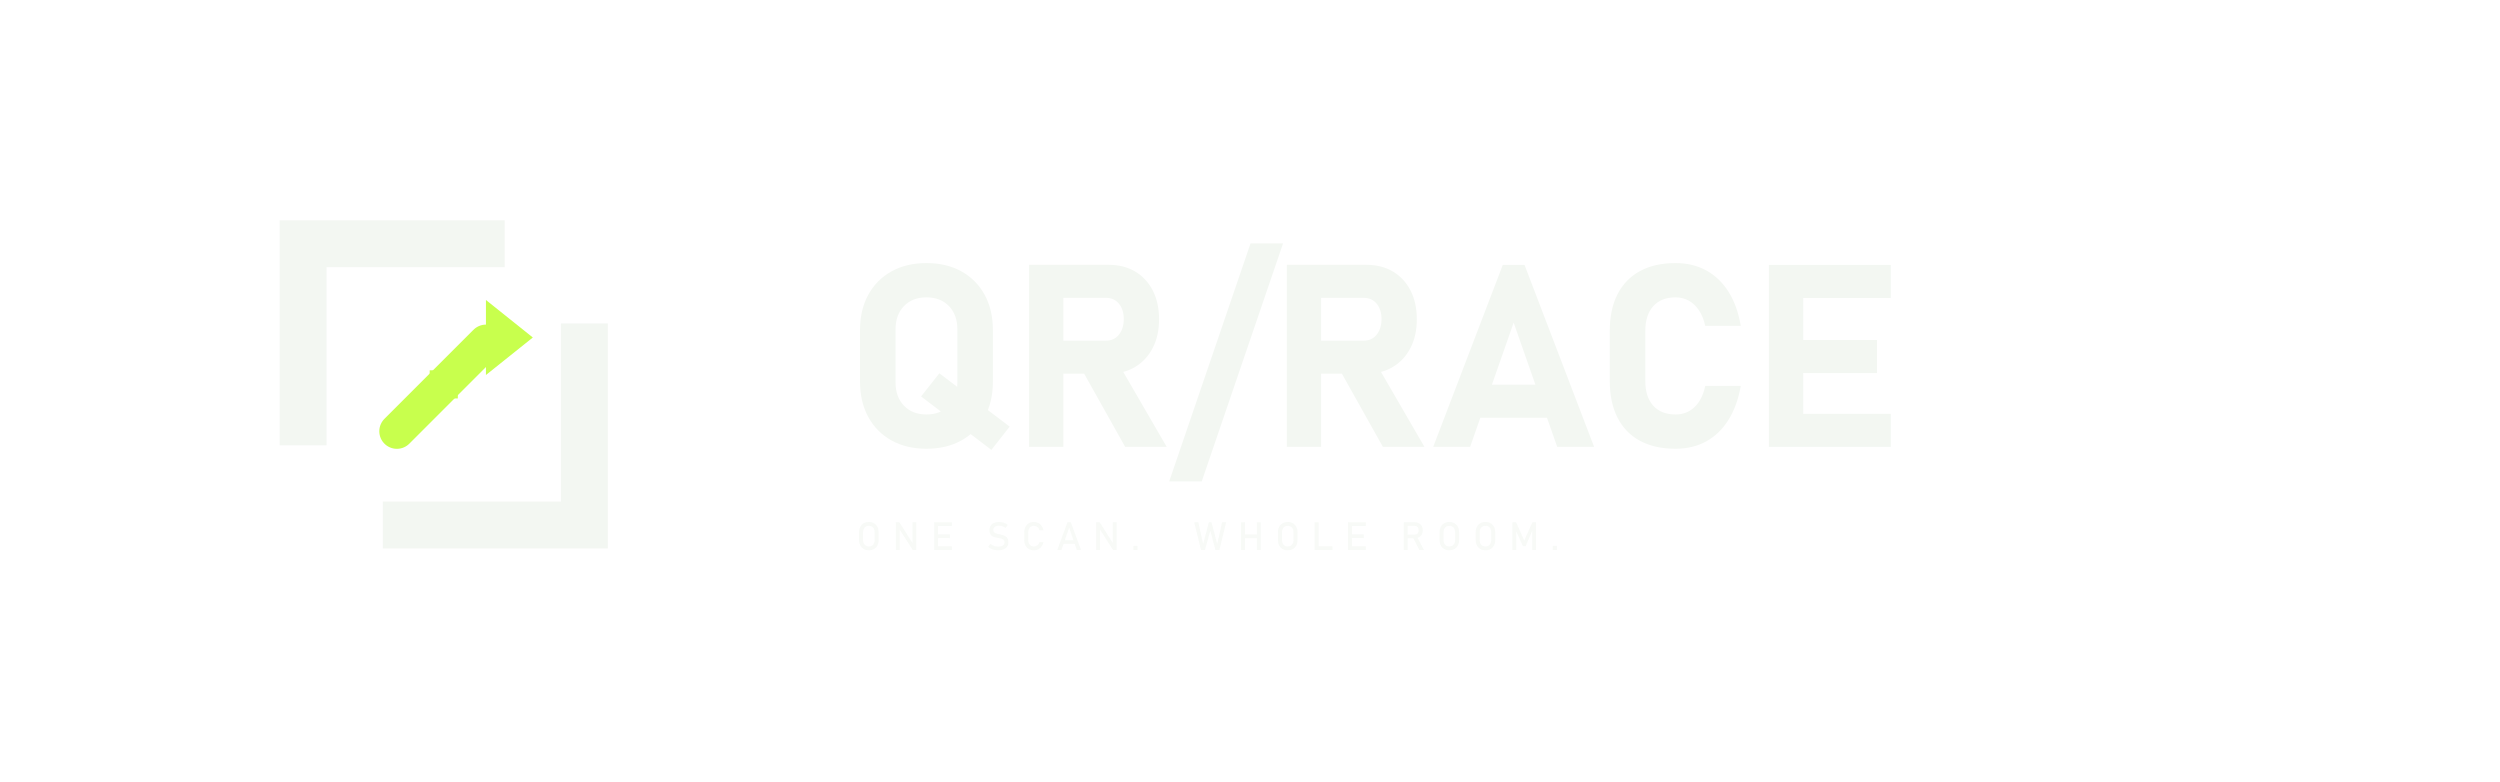
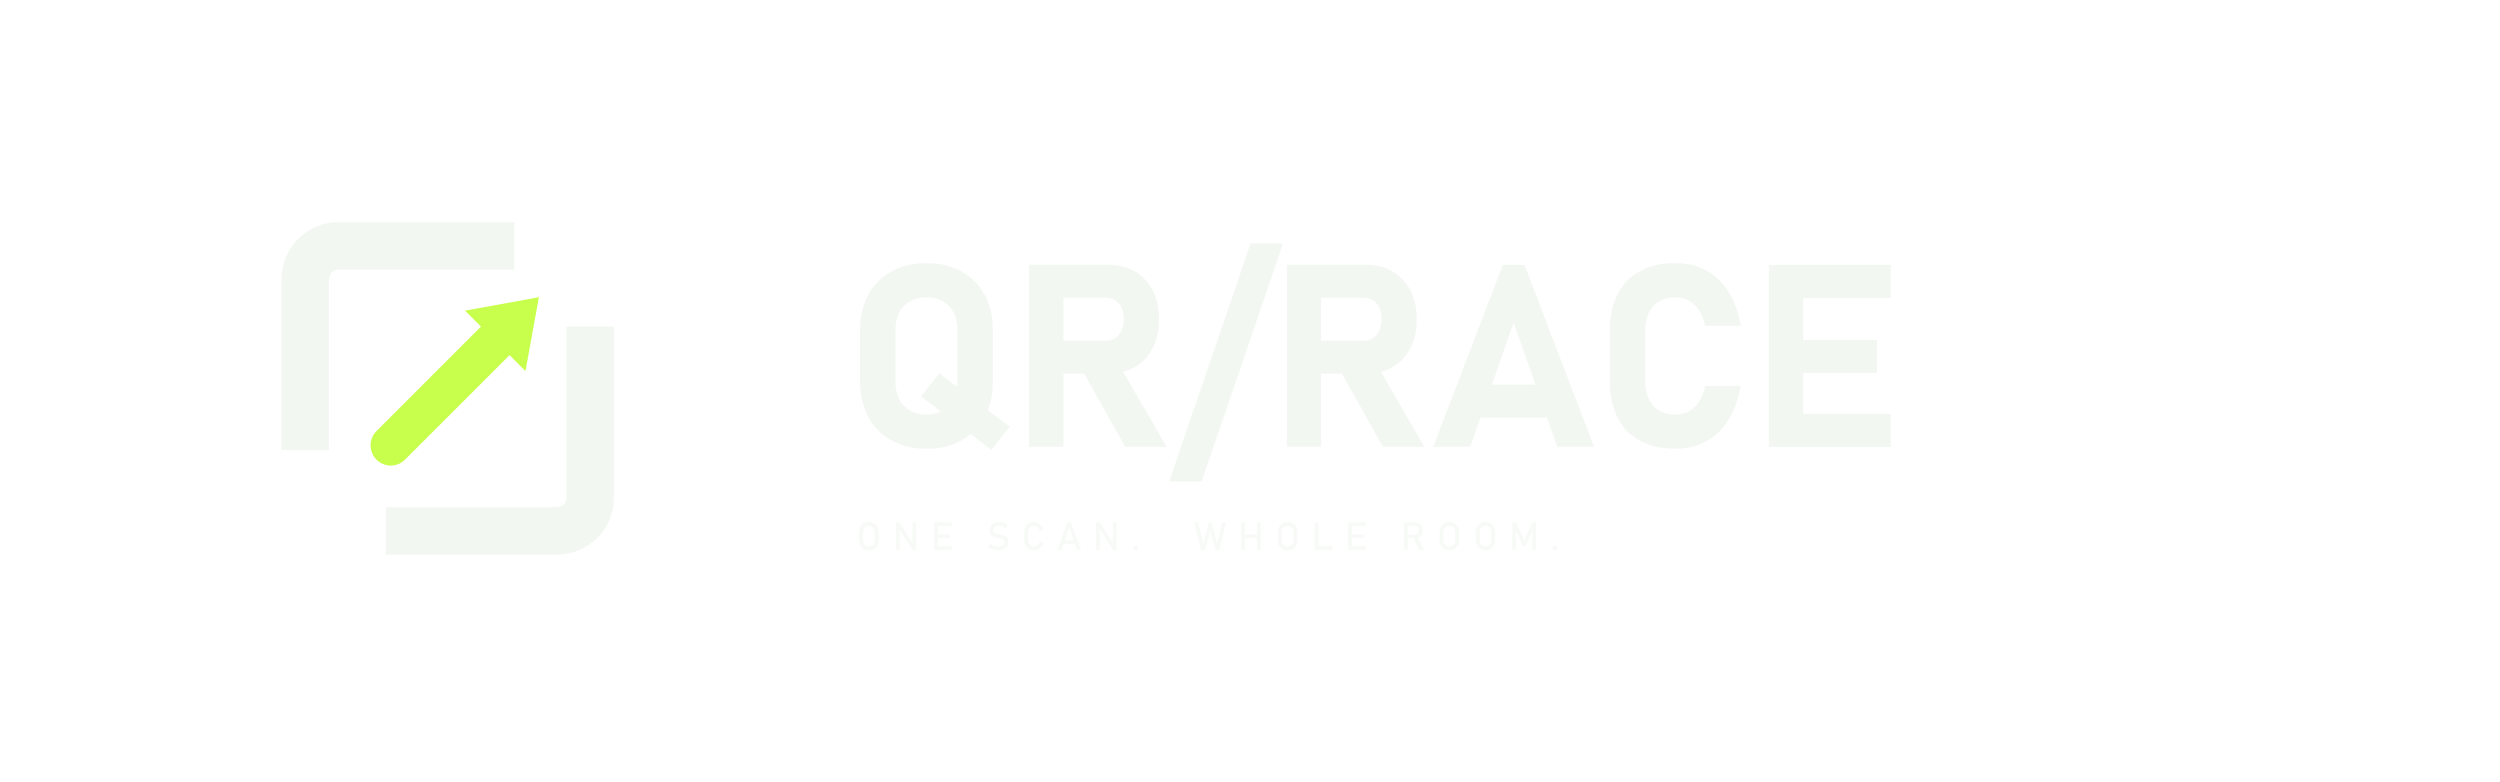
<svg xmlns="http://www.w3.org/2000/svg" viewBox="0 0 1600 500" width="1600" height="500" role="img">
-   <g transform="translate(92 54) scale(0.75)">
-     <path d="M136 288 V136 H288" fill="none" stroke="#F3F7F2" stroke-width="40" stroke-linecap="square" />
-     <path d="M376 224 V376 H224" fill="none" stroke="#F3F7F2" stroke-width="40" stroke-linecap="square" />
-     <path d="M216 296 L292 220" fill="none" stroke="#C8FF4D" stroke-width="30" stroke-linecap="round" />
-     <path d="M292 184 L332 216 L292 248 Z" fill="#C8FF4D" />
-     <rect x="244" y="244" width="24" height="24" fill="#C8FF4D" />
+   <g transform="translate(92 54) scale(0.76)">
+     <g id="relay-frame" fill="none" stroke="#F3F7F2" stroke-width="40" stroke-linecap="square" stroke-linejoin="round">
+       <path d="M136 288V164A28 28 0 0 1 164 136H292M376 224V348A28 28 0 0 1 348 376H224" />
+     </g>
+     <g id="relay-signal" fill="#C8FF4D">
+       <path d="M208 304L296 216" fill="none" stroke="#C8FF4D" stroke-width="34" stroke-linecap="round" />
+       <path d="M332.77 179.23L270.544 190.544L321.456 241.456Z" />
+       <rect x="244" y="244" width="24" height="24" />
+     </g>
  </g>
  <path d="M1180 -24 618 403 764 588 1326 162ZM661 -15Q500.973 -15 381.472 51.5Q261.971 118 195.985 239.0Q130 360 130 521V933Q130 1095 195.985 1215.5Q261.971 1336 381.472 1402.5Q500.973 1469 661 1469Q821.027 1469 940.528 1402.5Q1060.029 1336 1126.015 1215.5Q1192 1095 1192 933V521Q1192 360 1126.015 239.0Q1060.029 118 940.528 51.5Q821.027 -15 661 -15ZM660.59 259Q773 259 840.5 328.97Q908 398.939 908 514V940Q908 1055.838 840.525 1125.419Q773.05 1195 661 1195Q549 1195 481.5 1125.419Q414 1055.838 414 940V514Q414 398.939 481.5 328.97Q549 259 660.59 259Z" fill="#F3F7F2" opacity="1.0" transform="translate(540.00 286.00) scale(0.080078 -0.080078)" />
  <path d="M269 585V849H775Q839 849 877.5 896.0Q916 943 917 1020Q917 1097 878.5 1144.0Q840 1191 775 1191H269V1455H797Q918 1455 1008.5 1401.0Q1099 1347 1149.0 1249.0Q1199 1151 1199 1020Q1199 889 1148.5 791.0Q1098 693 1008.0 639.0Q918 585 797 585ZM160 0V1455H434V0ZM928 0 575 630 868 676 1260 0Z" fill="#F3F7F2" opacity="1.0" transform="translate(645.79 286.00) scale(0.080078 -0.080078)" />
  <path d="M880 1626 230 -276H-30L620 1626Z" fill="#F3F7F2" opacity="1.0" transform="translate(750.69 286.00) scale(0.080078 -0.080078)" />
  <path d="M269 585V849H775Q839 849 877.5 896.0Q916 943 917 1020Q917 1097 878.5 1144.0Q840 1191 775 1191H269V1455H797Q918 1455 1008.5 1401.0Q1099 1347 1149.0 1249.0Q1199 1151 1199 1020Q1199 889 1148.5 791.0Q1098 693 1008.0 639.0Q918 585 797 585ZM160 0V1455H434V0ZM928 0 575 630 868 676 1260 0Z" fill="#F3F7F2" opacity="1.0" transform="translate(810.75 286.00) scale(0.080078 -0.080078)" />
  <path d="M20 0 576 1454H750L1306 0H1011L663 993L315 0ZM287 233V497H1052V233Z" fill="#F3F7F2" opacity="1.0" transform="translate(915.65 286.00) scale(0.080078 -0.080078)" />
  <path d="M656 -15Q489 -15 371.5 48.5Q254 112 192.0 233.5Q130 355 130 527V926Q130 1099 192.0 1220.0Q254 1341 371.5 1405.0Q489 1469 656 1469Q794 1469 901.5 1410.0Q1009 1351 1079.5 1239.0Q1150 1127 1177 967H893Q877 1040 843.5 1090.5Q810 1141 762.5 1168.0Q715 1195 656 1195Q541 1195 477.5 1124.5Q414 1054 414 926V527Q414 399 477.5 329.0Q541 259 656 259Q746 259 808.0 318.5Q870 378 893 487H1177Q1149 328 1078.5 215.5Q1008 103 901.0 44.0Q794 -15 656 -15Z" fill="#F3F7F2" opacity="1.0" transform="translate(1019.84 286.00) scale(0.080078 -0.080078)" />
  <path d="M160 0V1454H434V0ZM259 0V264H1134V0ZM259 590V854H1024V590ZM259 1190V1454H1134V1190Z" fill="#F3F7F2" opacity="1.0" transform="translate(1119.30 286.00) scale(0.080078 -0.080078)" />
  <path d="M661 -15Q507 -15 392.0 51.5Q277 118 213.5 239.0Q150 360 150 521V933Q150 1095 213.5 1215.5Q277 1336 392.0 1402.5Q507 1469 661 1469Q815 1469 930.0 1402.5Q1045 1336 1108.5 1215.5Q1172 1095 1172 933V521Q1172 360 1108.5 239.0Q1045 118 930.0 51.5Q815 -15 661 -15ZM661 186Q798 186 880.5 276.0Q963 366 963 514V940Q963 1089 880.5 1178.5Q798 1268 661 1268Q525 1268 442.0 1178.5Q359 1089 359 940V514Q359 366 442.0 276.0Q525 186 661 186Z" fill="#F3F7F2" opacity="0.62" transform="translate(548.00 352.00) scale(0.012207 -0.012207)" />
  <path d="M180 1V1454H365L1076 330L1052 304V1454H1254V1H1067L358 1108L382 1134V1Z" fill="#F3F7F2" opacity="0.62" transform="translate(571.14 352.00) scale(0.012207 -0.012207)" />
  <path d="M180 0V1454H384V0ZM279 0V194H1114V0ZM279 625V819H1004V625ZM279 1260V1454H1114V1260Z" fill="#F3F7F2" opacity="0.62" transform="translate(595.64 352.00) scale(0.012207 -0.012207)" />
  <path d="M617 -15Q511 -15 417.5 5.0Q324 25 242.5 65.0Q161 105 90 165L217 321Q300 249 400.0 213.0Q500 177 617 177Q775 177 862.0 236.0Q949 295 949 401V402Q949 485 905.0 529.0Q861 573 789.5 594.5Q718 616 633 630Q551 644 467.5 663.0Q384 682 314.0 722.5Q244 763 201.5 839.0Q159 915 159 1042V1043Q159 1246 294.0 1357.5Q429 1469 675 1469Q792 1469 904.0 1431.5Q1016 1394 1122 1317L1006 1155Q923 1217 840.5 1247.0Q758 1277 675 1277Q526 1277 443.5 1217.5Q361 1158 361 1049V1048Q361 966 409.0 923.0Q457 880 534.5 859.5Q612 839 701 821Q781 805 861.0 782.5Q941 760 1006.5 717.5Q1072 675 1111.5 601.0Q1151 527 1151 408V406Q1151 205 1011.0 95.0Q871 -15 617 -15Z" fill="#F3F7F2" opacity="0.62" transform="translate(631.30 352.00) scale(0.012207 -0.012207)" />
  <path d="M656 -15Q504 -15 390.0 52.5Q276 120 213.0 242.0Q150 364 150 527V926Q150 1090 213.0 1212.0Q276 1334 390.0 1401.5Q504 1469 656 1469Q782 1469 886.5 1415.0Q991 1361 1061.5 1264.0Q1132 1167 1157 1037H948Q929 1107 884.5 1159.5Q840 1212 780.0 1241.0Q720 1270 656 1270Q522 1270 440.5 1175.5Q359 1081 359 926V527Q359 372 440.5 278.0Q522 184 656 184Q751 184 835.0 244.0Q919 304 948 417H1157Q1132 287 1061.0 190.0Q990 93 886.0 39.0Q782 -15 656 -15Z" fill="#F3F7F2" opacity="0.62" transform="translate(653.69 352.00) scale(0.012207 -0.012207)" />
  <path d="M40 0 576 1454H750L1286 0H1066L663 1173L260 0ZM287 319V513H1052V319Z" fill="#F3F7F2" opacity="0.62" transform="translate(676.16 352.00) scale(0.012207 -0.012207)" />
  <path d="M180 1V1454H365L1076 330L1052 304V1454H1254V1H1067L358 1108L382 1134V1Z" fill="#F3F7F2" opacity="0.62" transform="translate(699.34 352.00) scale(0.012207 -0.012207)" />
  <path d="M125 0V214H339V0Z" fill="#F3F7F2" opacity="0.62" transform="translate(723.85 352.00) scale(0.012207 -0.012207)" />
  <path d="M499 314 797 1454H937L1235 314L1492 1454H1704L1349 0H1141L873 1016L593 0H385L30 1454H242Z" fill="#F3F7F2" opacity="0.62" transform="translate(763.94 352.00) scale(0.012207 -0.012207)" />
  <path d="M1006 0V1454H1210V0ZM180 0V1454H384V0ZM307 619V813H1114V619Z" fill="#F3F7F2" opacity="0.62" transform="translate(792.11 352.00) scale(0.012207 -0.012207)" />
  <path d="M661 -15Q507 -15 392.0 51.5Q277 118 213.5 239.0Q150 360 150 521V933Q150 1095 213.5 1215.5Q277 1336 392.0 1402.5Q507 1469 661 1469Q815 1469 930.0 1402.5Q1045 1336 1108.5 1215.5Q1172 1095 1172 933V521Q1172 360 1108.5 239.0Q1045 118 930.0 51.5Q815 -15 661 -15ZM661 186Q798 186 880.5 276.0Q963 366 963 514V940Q963 1089 880.5 1178.5Q798 1268 661 1268Q525 1268 442.0 1178.5Q359 1089 359 940V514Q359 366 442.0 276.0Q525 186 661 186Z" fill="#F3F7F2" opacity="0.62" transform="translate(816.08 352.00) scale(0.012207 -0.012207)" />
  <path d="M180 0V1454H384V0ZM282 0V194H1114V0Z" fill="#F3F7F2" opacity="0.62" transform="translate(839.21 352.00) scale(0.012207 -0.012207)" />
  <path d="M180 0V1454H384V0ZM279 0V194H1114V0ZM279 625V819H1004V625ZM279 1260V1454H1114V1260Z" fill="#F3F7F2" opacity="0.62" transform="translate(860.54 352.00) scale(0.012207 -0.012207)" />
  <path d="M269 615V809H765Q854 809 908.0 871.0Q962 933 962 1035Q962 1137 908.0 1199.0Q854 1261 765 1261H269V1455H757Q884 1455 979.0 1402.5Q1074 1350 1126.5 1256.0Q1179 1162 1179 1035Q1179 909 1126.0 814.5Q1073 720 978.5 667.5Q884 615 757 615ZM180 0V1455H384V0ZM998 0 665 660 868 706 1240 0Z" fill="#F3F7F2" opacity="0.62" transform="translate(896.20 352.00) scale(0.012207 -0.012207)" />
  <path d="M661 -15Q507 -15 392.0 51.5Q277 118 213.5 239.0Q150 360 150 521V933Q150 1095 213.5 1215.5Q277 1336 392.0 1402.5Q507 1469 661 1469Q815 1469 930.0 1402.5Q1045 1336 1108.5 1215.5Q1172 1095 1172 933V521Q1172 360 1108.5 239.0Q1045 118 930.0 51.5Q815 -15 661 -15ZM661 186Q798 186 880.5 276.0Q963 366 963 514V940Q963 1089 880.5 1178.5Q798 1268 661 1268Q525 1268 442.0 1178.5Q359 1089 359 940V514Q359 366 442.0 276.0Q525 186 661 186Z" fill="#F3F7F2" opacity="0.62" transform="translate(919.50 352.00) scale(0.012207 -0.012207)" />
  <path d="M661 -15Q507 -15 392.0 51.5Q277 118 213.5 239.0Q150 360 150 521V933Q150 1095 213.5 1215.5Q277 1336 392.0 1402.5Q507 1469 661 1469Q815 1469 930.0 1402.5Q1045 1336 1108.5 1215.5Q1172 1095 1172 933V521Q1172 360 1108.5 239.0Q1045 118 930.0 51.5Q815 -15 661 -15ZM661 186Q798 186 880.5 276.0Q963 366 963 514V940Q963 1089 880.5 1178.5Q798 1268 661 1268Q525 1268 442.0 1178.5Q359 1089 359 940V514Q359 366 442.0 276.0Q525 186 661 186Z" fill="#F3F7F2" opacity="0.62" transform="translate(942.63 352.00) scale(0.012207 -0.012207)" />
  <path d="M798 494 1225 1454H1416V0H1217V1089L1227 1025L869 202H727L369 1005L379 1089V0H180V1454H371Z" fill="#F3F7F2" opacity="0.62" transform="translate(965.77 352.00) scale(0.012207 -0.012207)" />
  <path d="M125 0V214H339V0Z" fill="#F3F7F2" opacity="0.62" transform="translate(992.25 352.00) scale(0.012207 -0.012207)" />
</svg>
